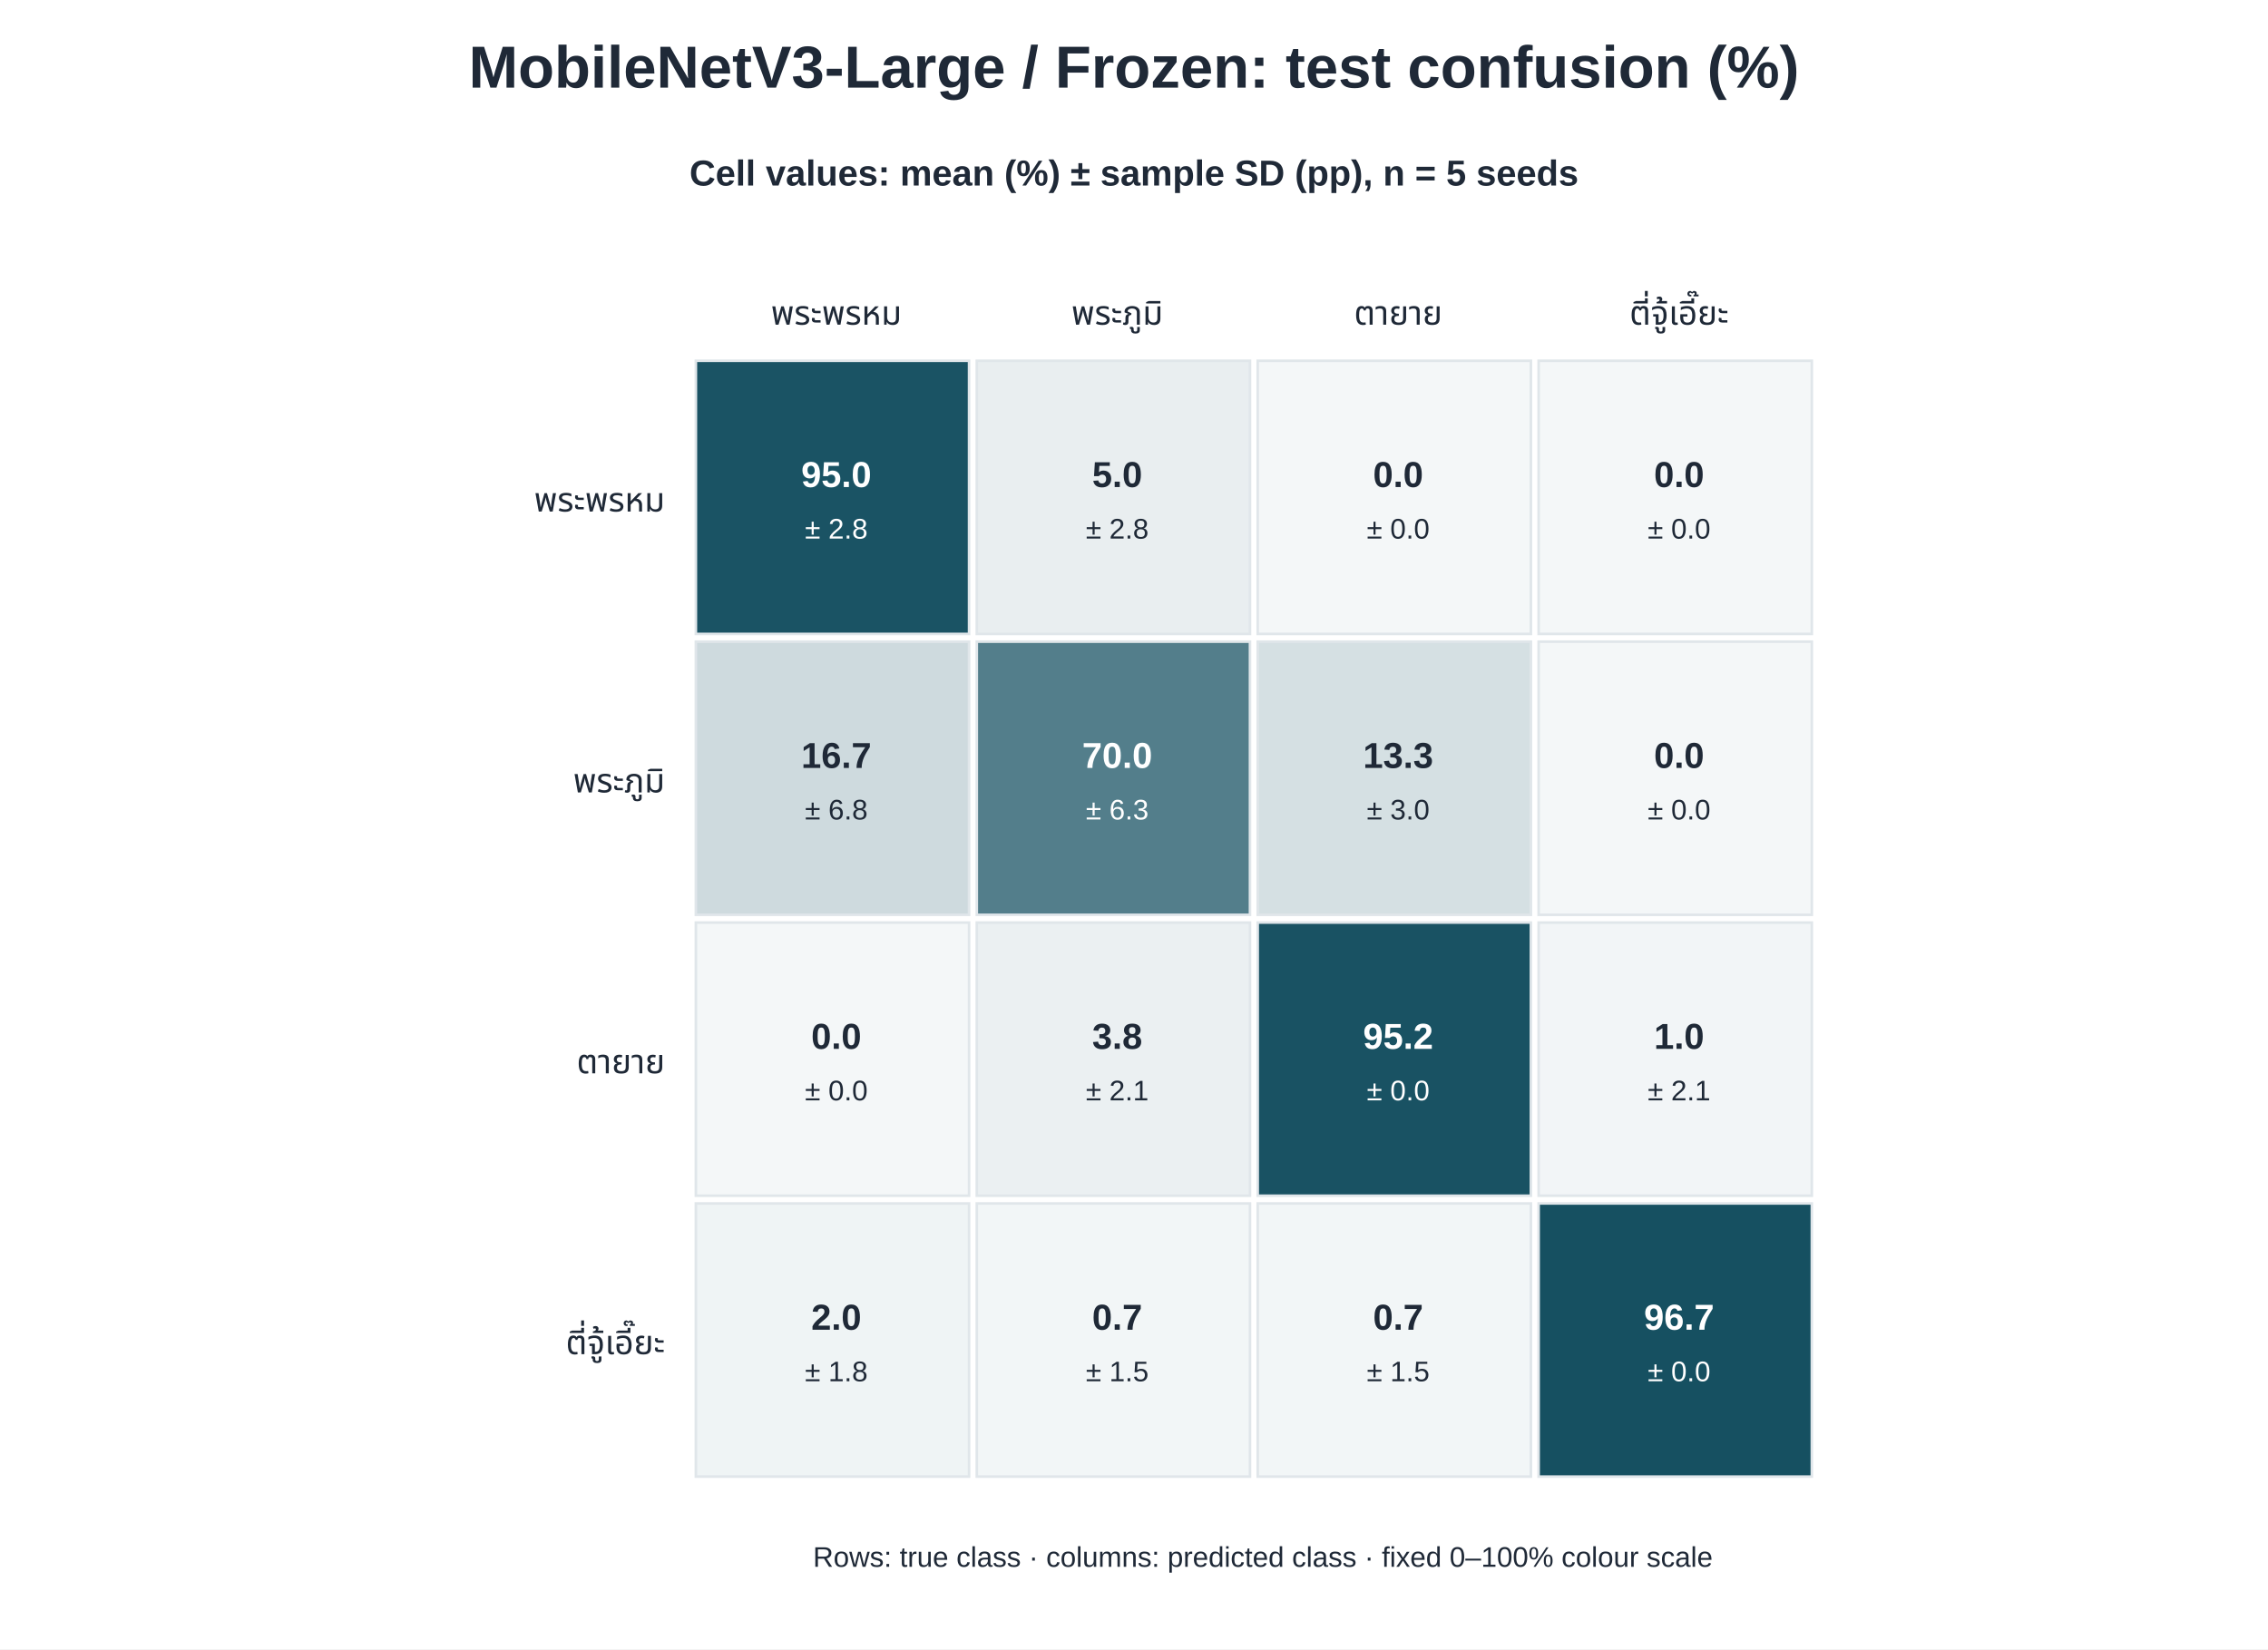
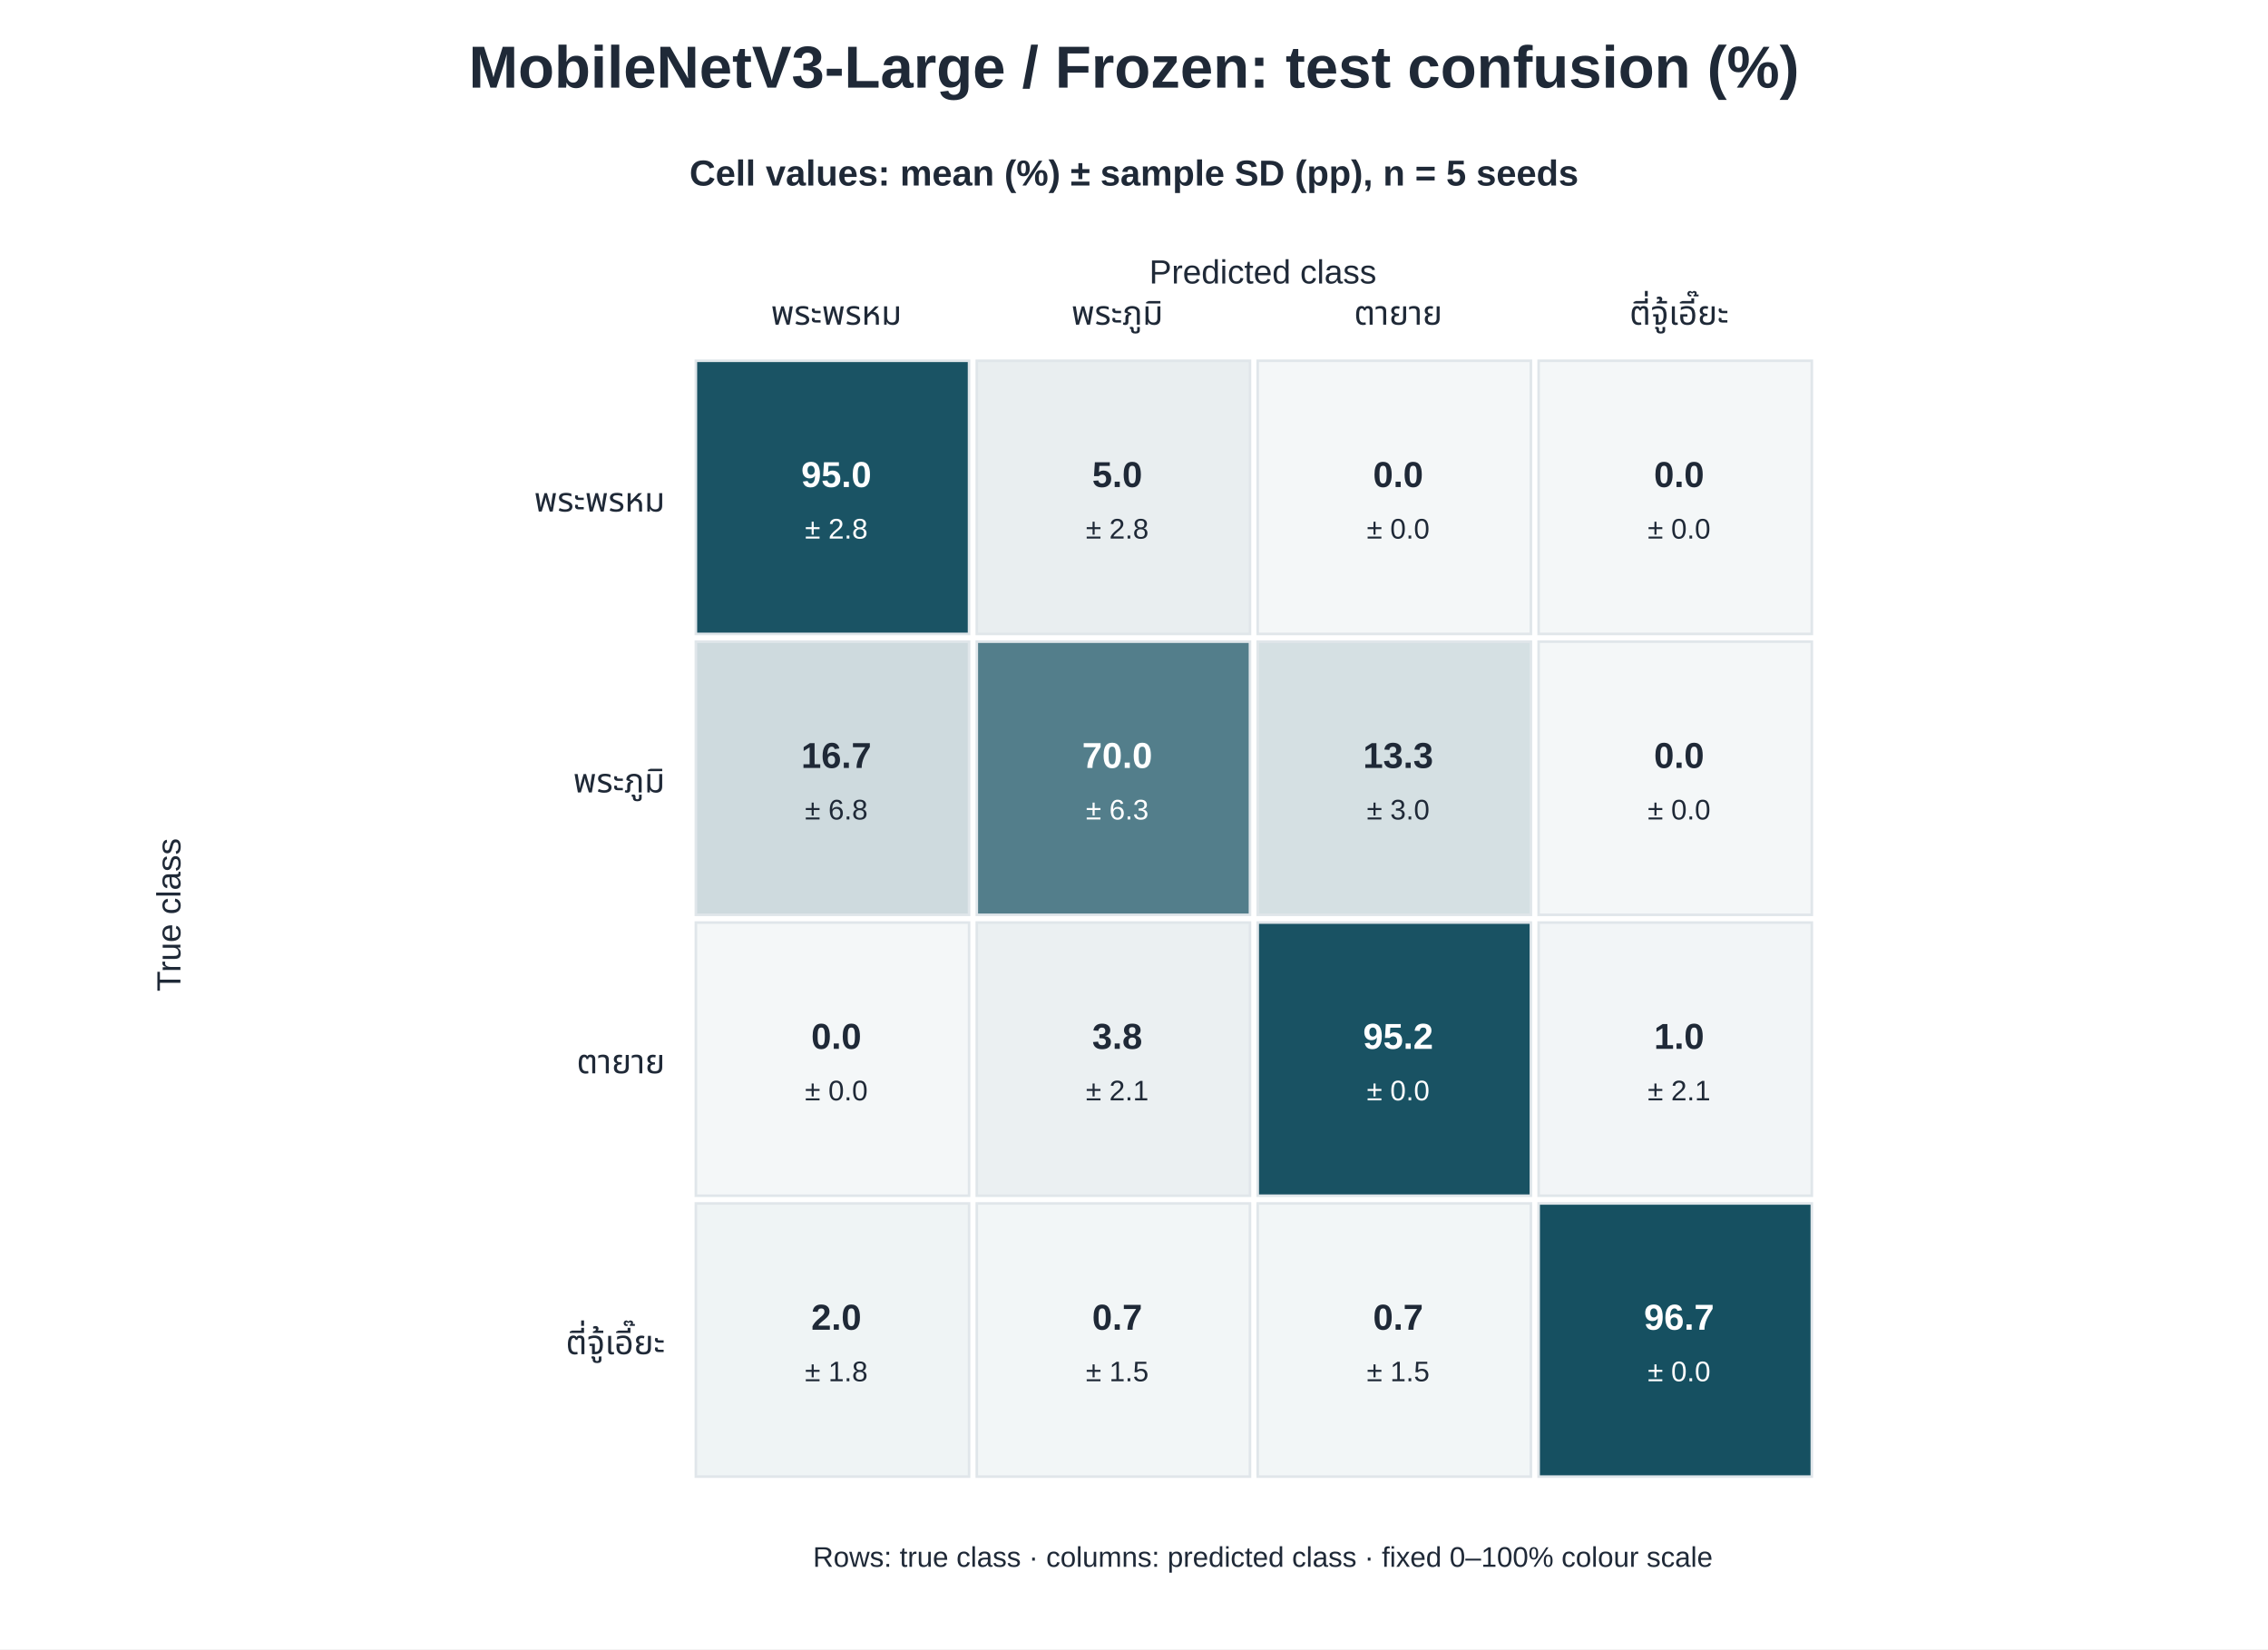
<svg xmlns="http://www.w3.org/2000/svg" viewBox="0 0 880 640" role="img" aria-label="MobileNetV3-Large / Frozen: test confusion (%)">
  <rect width="880" height="640" fill="white" />
  <style>text{font-family:Arial,"Noto Sans Thai","Leelawadee UI",Tahoma,sans-serif;fill:#1F2937}.title{font-size:23px;font-weight:700}.sub{font-size:14px;font-weight:600}.label{font-size:13px}.small{font-size:11px}.axis{stroke-width:1}.grid{stroke:#E5E7EB;stroke-width:1}</style>
  <text x="440" y="34" class="title" text-anchor="middle">MobileNetV3-Large / Frozen: test confusion (%)</text>
  <text x="440" y="72" class="sub" text-anchor="middle">Cell values: mean (%) ± sample SD (pp), n = 5 seeds</text>
  <text x="324.5" y="126" class="label" text-anchor="middle">พระพรหม</text>
  <text x="258" y="198.5" class="label" text-anchor="end">พระพรหม</text>
  <rect x="270" y="140" width="106" height="106" fill="rgb(26,83,100)" stroke="#e0e6ea" />
  <text x="324.5" y="189" class="sub" text-anchor="middle" style="fill:white">95.0</text>
  <text x="324.5" y="209" class="small" text-anchor="middle" style="fill:white">± 2.8</text>
  <rect x="379" y="140" width="106" height="106" fill="rgb(233,238,240)" stroke="#e0e6ea" />
  <text x="433.5" y="189" class="sub" text-anchor="middle">5.0</text>
  <text x="433.5" y="209" class="small" text-anchor="middle">± 2.8</text>
  <rect x="488" y="140" width="106" height="106" fill="rgb(244,247,248)" stroke="#e0e6ea" />
  <text x="542.5" y="189" class="sub" text-anchor="middle">0.0</text>
  <text x="542.5" y="209" class="small" text-anchor="middle">± 0.0</text>
  <rect x="597" y="140" width="106" height="106" fill="rgb(244,247,248)" stroke="#e0e6ea" />
  <text x="651.5" y="189" class="sub" text-anchor="middle">0.0</text>
  <text x="651.5" y="209" class="small" text-anchor="middle">± 0.0</text>
  <text x="433.5" y="126" class="label" text-anchor="middle">พระภูมิ</text>
  <text x="258" y="307.5" class="label" text-anchor="end">พระภูมิ</text>
  <rect x="270" y="249" width="106" height="106" fill="rgb(206,218,222)" stroke="#e0e6ea" />
  <text x="324.5" y="298" class="sub" text-anchor="middle">16.7</text>
  <text x="324.5" y="318" class="small" text-anchor="middle">± 6.8</text>
  <rect x="379" y="249" width="106" height="106" fill="rgb(83,126,139)" stroke="#e0e6ea" />
  <text x="433.5" y="298" class="sub" text-anchor="middle" style="fill:white">70.0</text>
  <text x="433.5" y="318" class="small" text-anchor="middle" style="fill:white">± 6.3</text>
  <rect x="488" y="249" width="106" height="106" fill="rgb(213,224,227)" stroke="#e0e6ea" />
  <text x="542.5" y="298" class="sub" text-anchor="middle">13.3</text>
  <text x="542.5" y="318" class="small" text-anchor="middle">± 3.0</text>
  <rect x="597" y="249" width="106" height="106" fill="rgb(244,247,248)" stroke="#e0e6ea" />
  <text x="651.5" y="298" class="sub" text-anchor="middle">0.0</text>
  <text x="651.5" y="318" class="small" text-anchor="middle">± 0.0</text>
  <text x="542.5" y="126" class="label" text-anchor="middle">ตายาย</text>
  <text x="258" y="416.5" class="label" text-anchor="end">ตายาย</text>
  <rect x="270" y="358" width="106" height="106" fill="rgb(244,247,248)" stroke="#e0e6ea" />
  <text x="324.5" y="407" class="sub" text-anchor="middle">0.0</text>
  <text x="324.5" y="427" class="small" text-anchor="middle">± 0.0</text>
  <rect x="379" y="358" width="106" height="106" fill="rgb(235,240,242)" stroke="#e0e6ea" />
  <text x="433.5" y="407" class="sub" text-anchor="middle">3.8</text>
  <text x="433.5" y="427" class="small" text-anchor="middle">± 2.1</text>
  <rect x="488" y="358" width="106" height="106" fill="rgb(25,82,99)" stroke="#e0e6ea" />
  <text x="542.5" y="407" class="sub" text-anchor="middle" style="fill:white">95.2</text>
  <text x="542.5" y="427" class="small" text-anchor="middle" style="fill:white">± 0.0</text>
  <rect x="597" y="358" width="106" height="106" fill="rgb(242,245,247)" stroke="#e0e6ea" />
  <text x="651.5" y="407" class="sub" text-anchor="middle">1.0</text>
  <text x="651.5" y="427" class="small" text-anchor="middle">± 2.1</text>
  <text x="651.5" y="126" class="label" text-anchor="middle">ตี่จู้เอี๊ยะ</text>
  <text x="258" y="525.5" class="label" text-anchor="end">ตี่จู้เอี๊ยะ</text>
  <rect x="270" y="467" width="106" height="106" fill="rgb(239,244,245)" stroke="#e0e6ea" />
  <text x="324.5" y="516" class="sub" text-anchor="middle">2.0</text>
  <text x="324.5" y="536" class="small" text-anchor="middle">± 1.8</text>
  <rect x="379" y="467" width="106" height="106" fill="rgb(242,246,247)" stroke="#e0e6ea" />
  <text x="433.5" y="516" class="sub" text-anchor="middle">0.7</text>
  <text x="433.5" y="536" class="small" text-anchor="middle">± 1.5</text>
  <rect x="488" y="467" width="106" height="106" fill="rgb(242,246,247)" stroke="#e0e6ea" />
  <text x="542.5" y="516" class="sub" text-anchor="middle">0.7</text>
  <text x="542.5" y="536" class="small" text-anchor="middle">± 1.5</text>
  <rect x="597" y="467" width="106" height="106" fill="rgb(22,80,97)" stroke="#e0e6ea" />
  <text x="651.5" y="516" class="sub" text-anchor="middle" style="fill:white">96.7</text>
  <text x="651.5" y="536" class="small" text-anchor="middle" style="fill:white">± 0.0</text>
+   <text x="490" y="110" class="label" text-anchor="middle">Predicted class</text>
+   <text x="70" y="355" class="label" text-anchor="middle" transform="rotate(-90 70 355)">True class</text>
  <text x="490" y="608" class="small" text-anchor="middle">Rows: true class · columns: predicted class · fixed 0–100% colour scale</text>
</svg>
